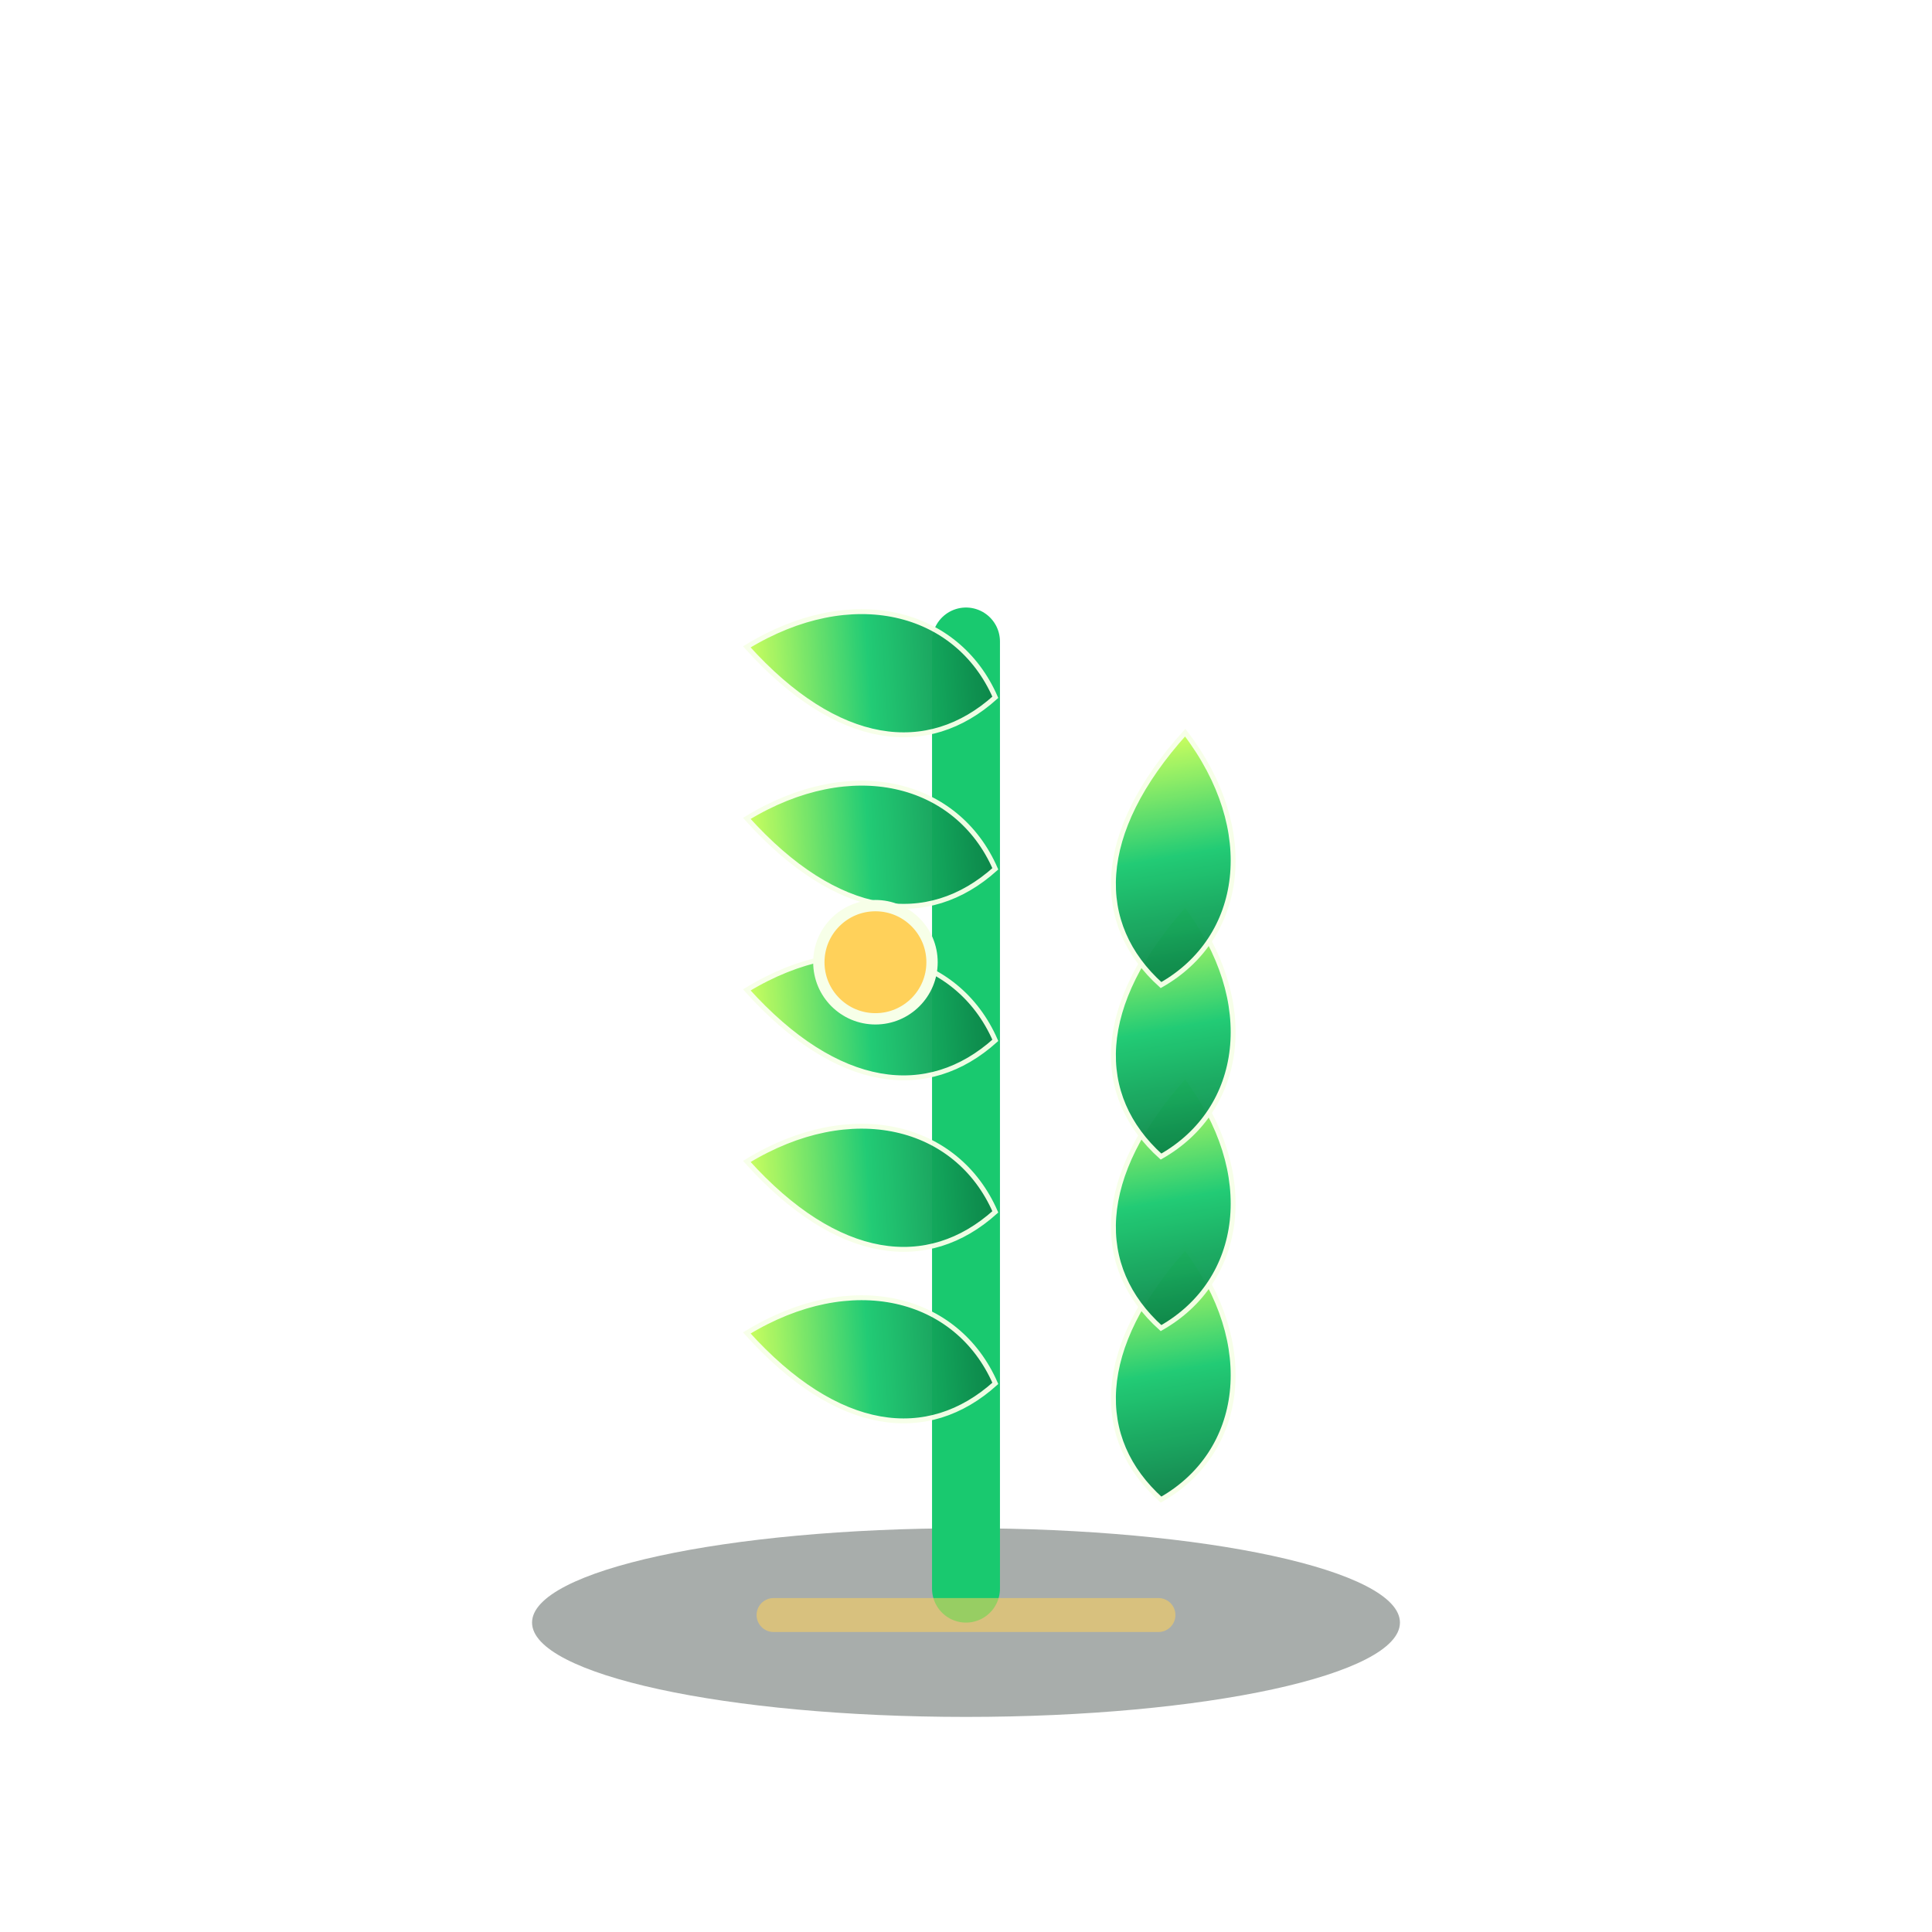
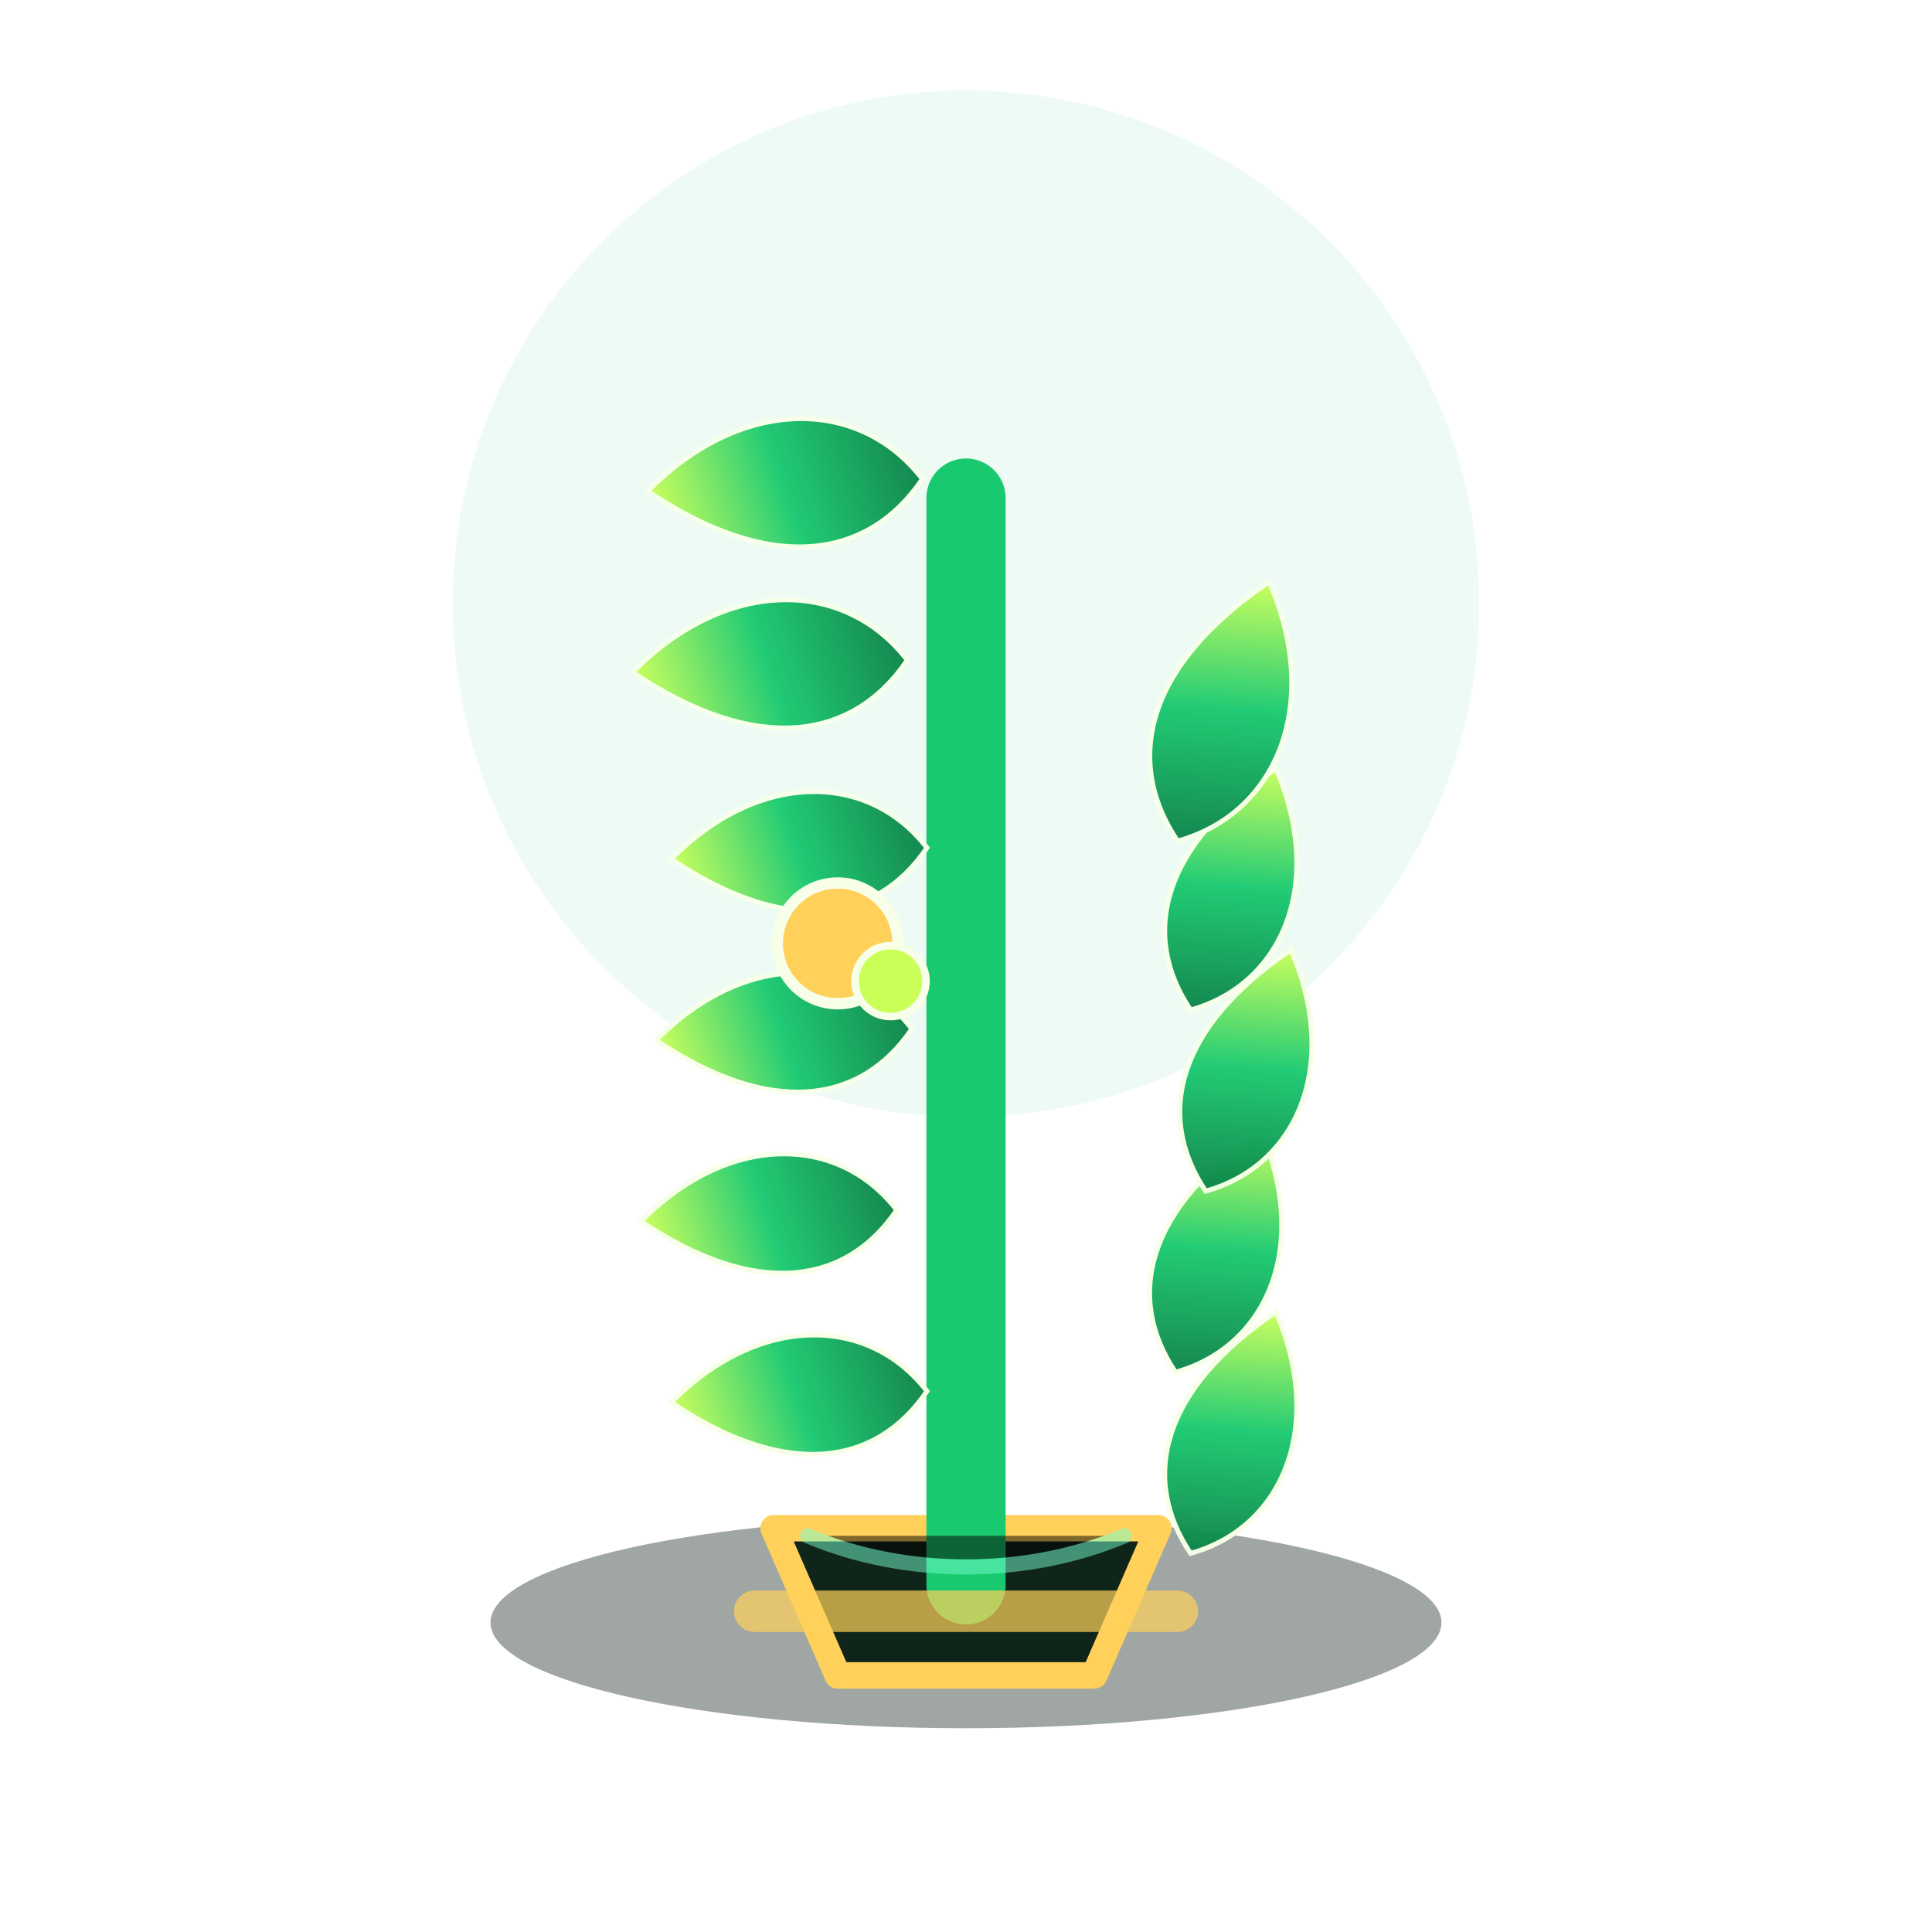
<svg xmlns="http://www.w3.org/2000/svg" viewBox="0 0 512 512" role="img" aria-label="CannaClicker plant stage 8">
  <defs>
    <filter id="softShadow" x="-30%" y="-30%" width="160%" height="170%">
      <feDropShadow dx="0" dy="7" stdDeviation="5" flood-color="#000" flood-opacity=".28" />
    </filter>
    <linearGradient id="leafGradient" x1="0" x2="1" y1="0" y2="1">
      <stop offset="0" stop-color="#caff58" />
      <stop offset=".48" stop-color="#19c96f" />
      <stop offset="1" stop-color="#0c7f46" />
    </linearGradient>
    <linearGradient id="goldGradient" x1="0" x2="1" y1="0" y2="1">
      <stop offset="0" stop-color="#fff0a8" />
      <stop offset=".55" stop-color="#ffd15a" />
      <stop offset="1" stop-color="#ff9f43" />
    </linearGradient>
    <linearGradient id="glassGradient" x1="0" x2="1" y1="0" y2="1">
      <stop offset="0" stop-color="#e8fff8" stop-opacity=".95" />
      <stop offset=".55" stop-color="#76ffd0" stop-opacity=".72" />
      <stop offset="1" stop-color="#71c7ff" stop-opacity=".48" />
    </linearGradient>
  </defs>
-   <ellipse cx="256" cy="430" rx="115" ry="25" fill="#06140d" opacity=".35" />
-   <path d="M256 421V170" stroke="#19c96f" stroke-width="18" stroke-linecap="round" />
-   <path d="M0-18C16-15 24-3 20 9 8 9 0 0 0-18Z" transform="translate(222 380) rotate(-42) scale(2)" fill="url(#leafGradient)" stroke="#f7ffe8" stroke-width="0.65" opacity=".96" />
-   <path d="M0-18C16-15 24-3 20 9 8 9 0 0 0-18Z" transform="translate(290 357.2727) rotate(42) scale(2)" fill="url(#leafGradient)" stroke="#f7ffe8" stroke-width="0.65" opacity=".96" />
-   <path d="M0-18C16-15 24-3 20 9 8 9 0 0 0-18Z" transform="translate(222 334.5455) rotate(-42) scale(2)" fill="url(#leafGradient)" stroke="#f7ffe8" stroke-width="0.65" opacity=".96" />
-   <path d="M0-18C16-15 24-3 20 9 8 9 0 0 0-18Z" transform="translate(290 311.8182) rotate(42) scale(2)" fill="url(#leafGradient)" stroke="#f7ffe8" stroke-width="0.65" opacity=".96" />
-   <path d="M0-18C16-15 24-3 20 9 8 9 0 0 0-18Z" transform="translate(222 289.0909) rotate(-42) scale(2)" fill="url(#leafGradient)" stroke="#f7ffe8" stroke-width="0.65" opacity=".96" />
-   <path d="M0-18C16-15 24-3 20 9 8 9 0 0 0-18Z" transform="translate(290 266.3636) rotate(42) scale(2)" fill="url(#leafGradient)" stroke="#f7ffe8" stroke-width="0.65" opacity=".96" />
-   <path d="M0-18C16-15 24-3 20 9 8 9 0 0 0-18Z" transform="translate(222 243.6364) rotate(-42) scale(2)" fill="url(#leafGradient)" stroke="#f7ffe8" stroke-width="0.65" opacity=".96" />
-   <path d="M0-18C16-15 24-3 20 9 8 9 0 0 0-18Z" transform="translate(290 220.9091) rotate(42) scale(2)" fill="url(#leafGradient)" stroke="#f7ffe8" stroke-width="0.65" opacity=".96" />
-   <path d="M0-18C16-15 24-3 20 9 8 9 0 0 0-18Z" transform="translate(222 198.1818) rotate(-42) scale(2)" fill="url(#leafGradient)" stroke="#f7ffe8" stroke-width="0.65" opacity=".96" />
-   <circle cx="232" cy="255" r="15" fill="#ffd15a" stroke="#f7ffe8" stroke-width="3" />
-   <path d="M205 428h102" stroke="#ffd15a" stroke-width="9" stroke-linecap="round" opacity=".55" />
+   <circle cx="256" cy="160" r="136" fill="#19c96f" opacity=".08" />
+   <ellipse cx="256" cy="430" rx="126" ry="28" fill="#06140d" opacity=".38" />
+   <path d="M205 405h102l-17 39h-68Z" fill="#10251a" stroke="#ffd15a" stroke-width="7" stroke-linejoin="round" />
+   <path d="M256 420V132" stroke="#19c96f" stroke-width="21" stroke-linecap="round" />
+   <path d="M0-18C16-15 24-3 20 9 8 9 0 0 0-18Z" transform="translate(208 392) rotate(-56) scale(2.02)" fill="url(#leafGradient)" stroke="#f7ffe8" stroke-width="0.644" opacity=".96" />
+   <path d="M0-18C16-15 24-3 20 9 8 9 0 0 0-18Z" transform="translate(308 368) rotate(56) scale(2.02)" fill="url(#leafGradient)" stroke="#f7ffe8" stroke-width="0.644" opacity=".96" />
+   <path d="M0-18C16-15 24-3 20 9 8 9 0 0 0-18Z" transform="translate(200 344) rotate(-56) scale(2.02)" fill="url(#leafGradient)" stroke="#f7ffe8" stroke-width="0.644" opacity=".96" />
+   <path d="M0-18C16-15 24-3 20 9 8 9 0 0 0-18Z" transform="translate(304 320) rotate(56) scale(2.02)" fill="url(#leafGradient)" stroke="#f7ffe8" stroke-width="0.644" opacity=".96" />
+   <path d="M0-18C16-15 24-3 20 9 8 9 0 0 0-18Z" transform="translate(204 296) rotate(-56) scale(2.02)" fill="url(#leafGradient)" stroke="#f7ffe8" stroke-width="0.644" opacity=".96" />
+   <path d="M0-18C16-15 24-3 20 9 8 9 0 0 0-18Z" transform="translate(312 272) rotate(56) scale(2.02)" fill="url(#leafGradient)" stroke="#f7ffe8" stroke-width="0.644" opacity=".96" />
+   <path d="M0-18C16-15 24-3 20 9 8 9 0 0 0-18Z" transform="translate(208 248) rotate(-56) scale(2.02)" fill="url(#leafGradient)" stroke="#f7ffe8" stroke-width="0.644" opacity=".96" />
+   <path d="M0-18C16-15 24-3 20 9 8 9 0 0 0-18Z" transform="translate(308 224) rotate(56) scale(2.02)" fill="url(#leafGradient)" stroke="#f7ffe8" stroke-width="0.644" opacity=".96" />
+   <path d="M0-18C16-15 24-3 20 9 8 9 0 0 0-18Z" transform="translate(200 200) rotate(-56) scale(2.17)" fill="url(#leafGradient)" stroke="#f7ffe8" stroke-width="0.599" opacity=".96" />
+   <path d="M0-18C16-15 24-3 20 9 8 9 0 0 0-18Z" transform="translate(304 176) rotate(56) scale(2.17)" fill="url(#leafGradient)" stroke="#f7ffe8" stroke-width="0.599" opacity=".96" />
+   <path d="M0-18C16-15 24-3 20 9 8 9 0 0 0-18Z" transform="translate(204 152) rotate(-56) scale(2.17)" fill="url(#leafGradient)" stroke="#f7ffe8" stroke-width="0.599" opacity=".96" />
+   <circle cx="222" cy="250" r="16" fill="#ffd15a" stroke="#f7ffe8" stroke-width="3" />
+   <circle cx="236" cy="260" r="9.4" fill="#caff58" stroke="#f7ffe8" stroke-width="2" />
+   <path d="M200 427h112" stroke="#ffd15a" stroke-width="11" stroke-linecap="round" opacity=".7" />
+   <path d="M214 407c26 11 58 11 84 0" stroke="#76ffd0" stroke-width="4" stroke-linecap="round" opacity=".5" />
</svg>
